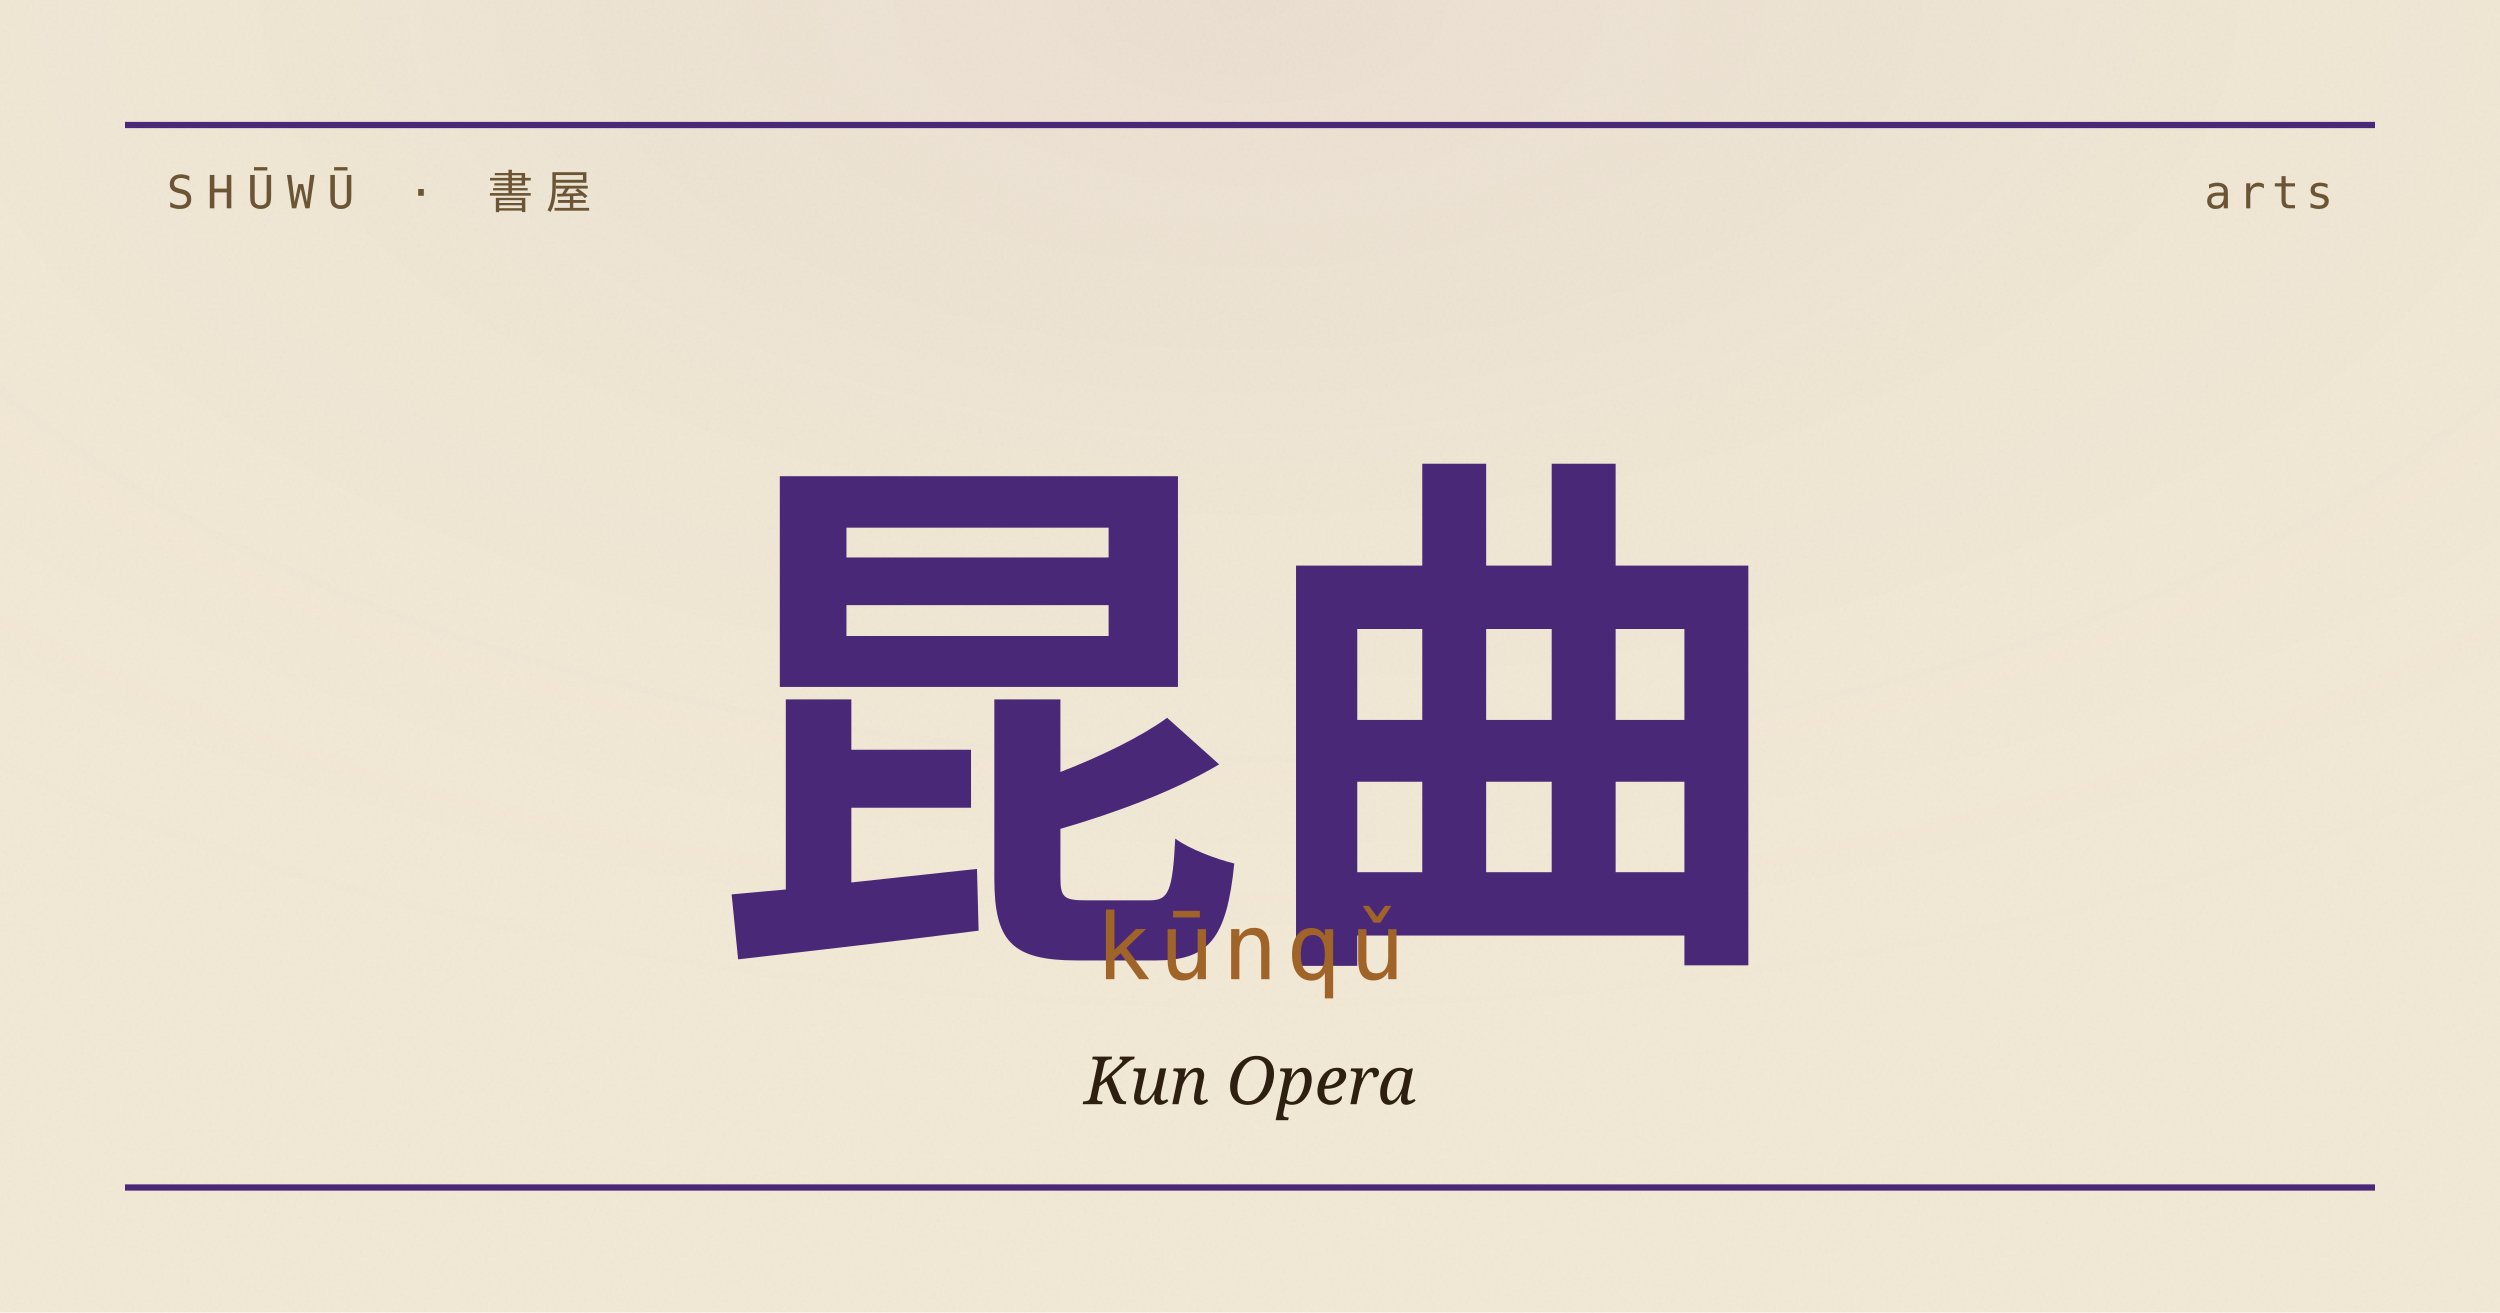
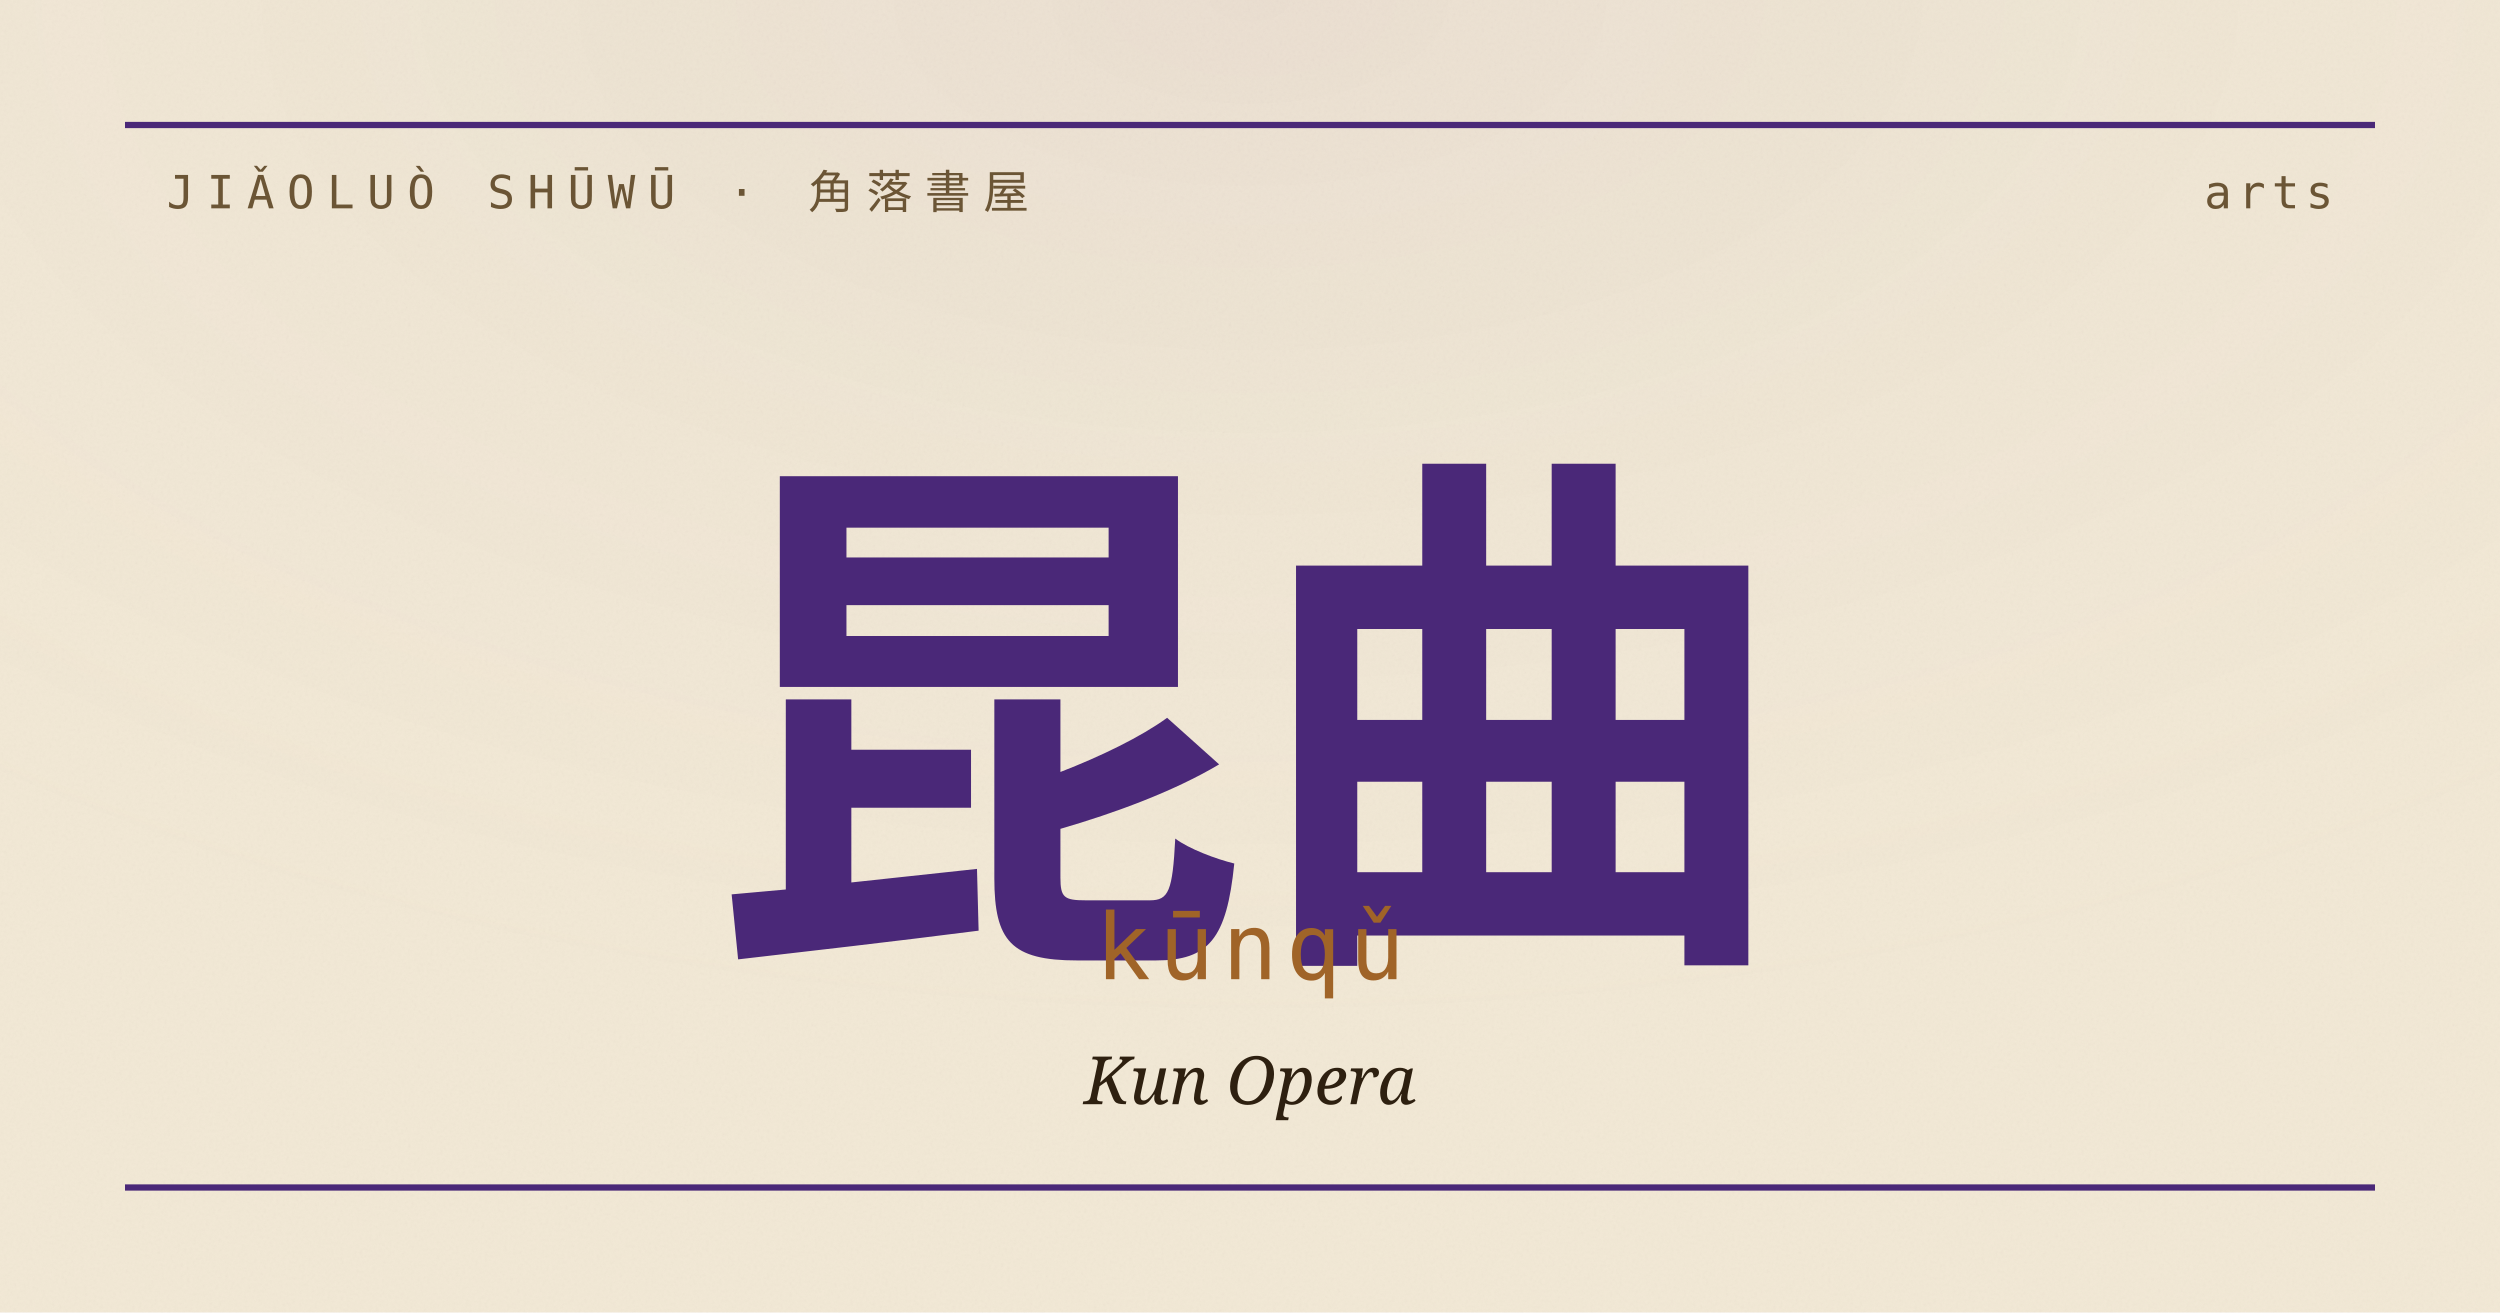
<svg xmlns="http://www.w3.org/2000/svg" viewBox="0 0 1200 630" width="1200" height="630">
  <defs>
    <filter id="paper">
      <feTurbulence type="fractalNoise" baseFrequency="0.65" numOctaves="5" stitchTiles="stitch" />
      <feColorMatrix type="saturate" values="0" />
    </filter>
    <radialGradient id="vignette" cx="50%" cy="0%" r="80%">
      <stop offset="0%" stop-color="#4a2878" stop-opacity="0.05" />
      <stop offset="100%" stop-color="#f2e8d5" stop-opacity="0" />
    </radialGradient>
  </defs>
  <rect width="1200" height="630" fill="#f2e8d5" />
  <rect width="1200" height="630" fill="url(#vignette)" />
  <rect width="1200" height="630" filter="url(#paper)" opacity="0.06" />
  <line x1="60" y1="60" x2="1140" y2="60" stroke="#4a2878" stroke-width="3" />
  <line x1="60" y1="570" x2="1140" y2="570" stroke="#4a2878" stroke-width="3" />
-   <text x="80" y="100" font-family="Inconsolata, monospace" font-size="22" letter-spacing="6" fill="#6b5535" text-transform="uppercase">SHŪWŪ · 書屋</text>
+   <text x="80" y="100" font-family="Inconsolata, monospace" font-size="22" letter-spacing="6" fill="#6b5535" text-transform="uppercase">JIǍOLUÒ SHŪWŪ · 角落書屋</text>
  <text x="1120" y="100" font-family="Inconsolata, monospace" font-size="22" letter-spacing="3" fill="#6b5535" text-anchor="end">arts</text>
  <text x="600" y="350" font-family="Noto Serif SC, serif" font-size="260" font-weight="700" fill="#4a2878" text-anchor="middle" dominant-baseline="middle">昆曲</text>
  <text x="600" y="470" font-family="Inconsolata, monospace" font-size="44" letter-spacing="4" fill="#a06428" text-anchor="middle">kūnqǔ</text>
  <text x="600" y="530" font-family="Cormorant Garamond, Georgia, serif" font-style="italic" font-size="32" fill="#2e2010" text-anchor="middle">Kun Opera</text>
</svg>
